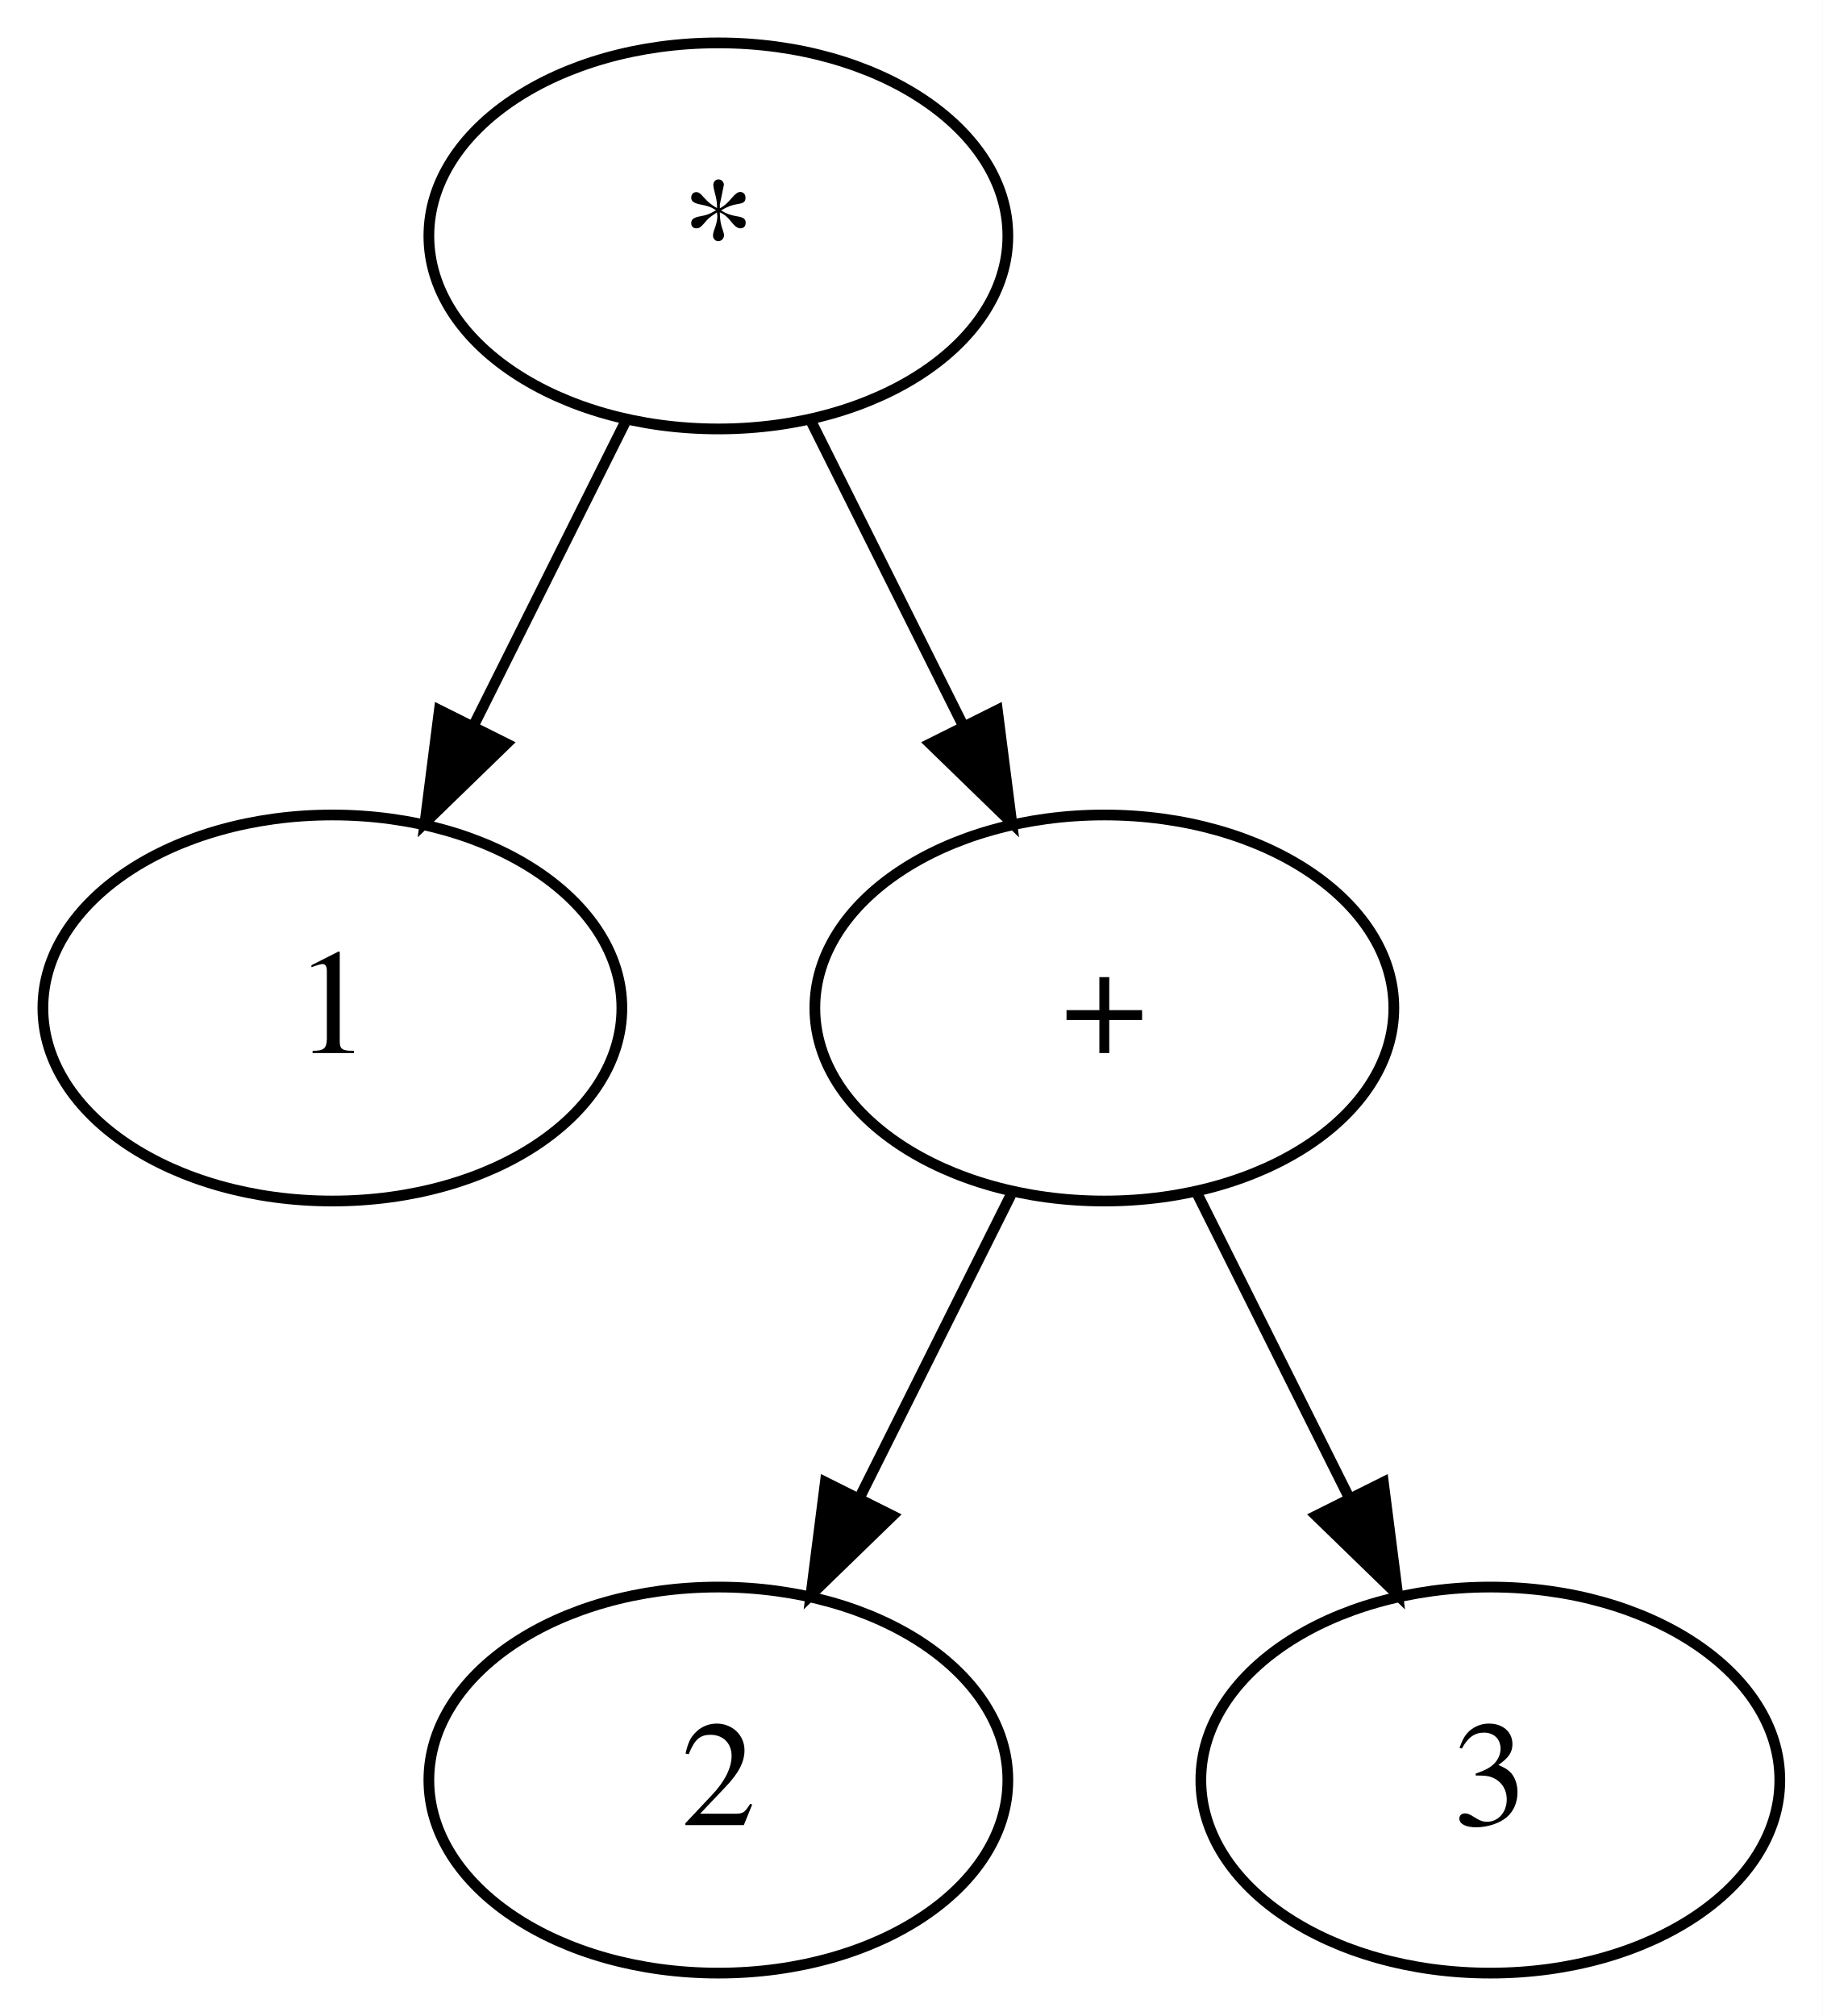
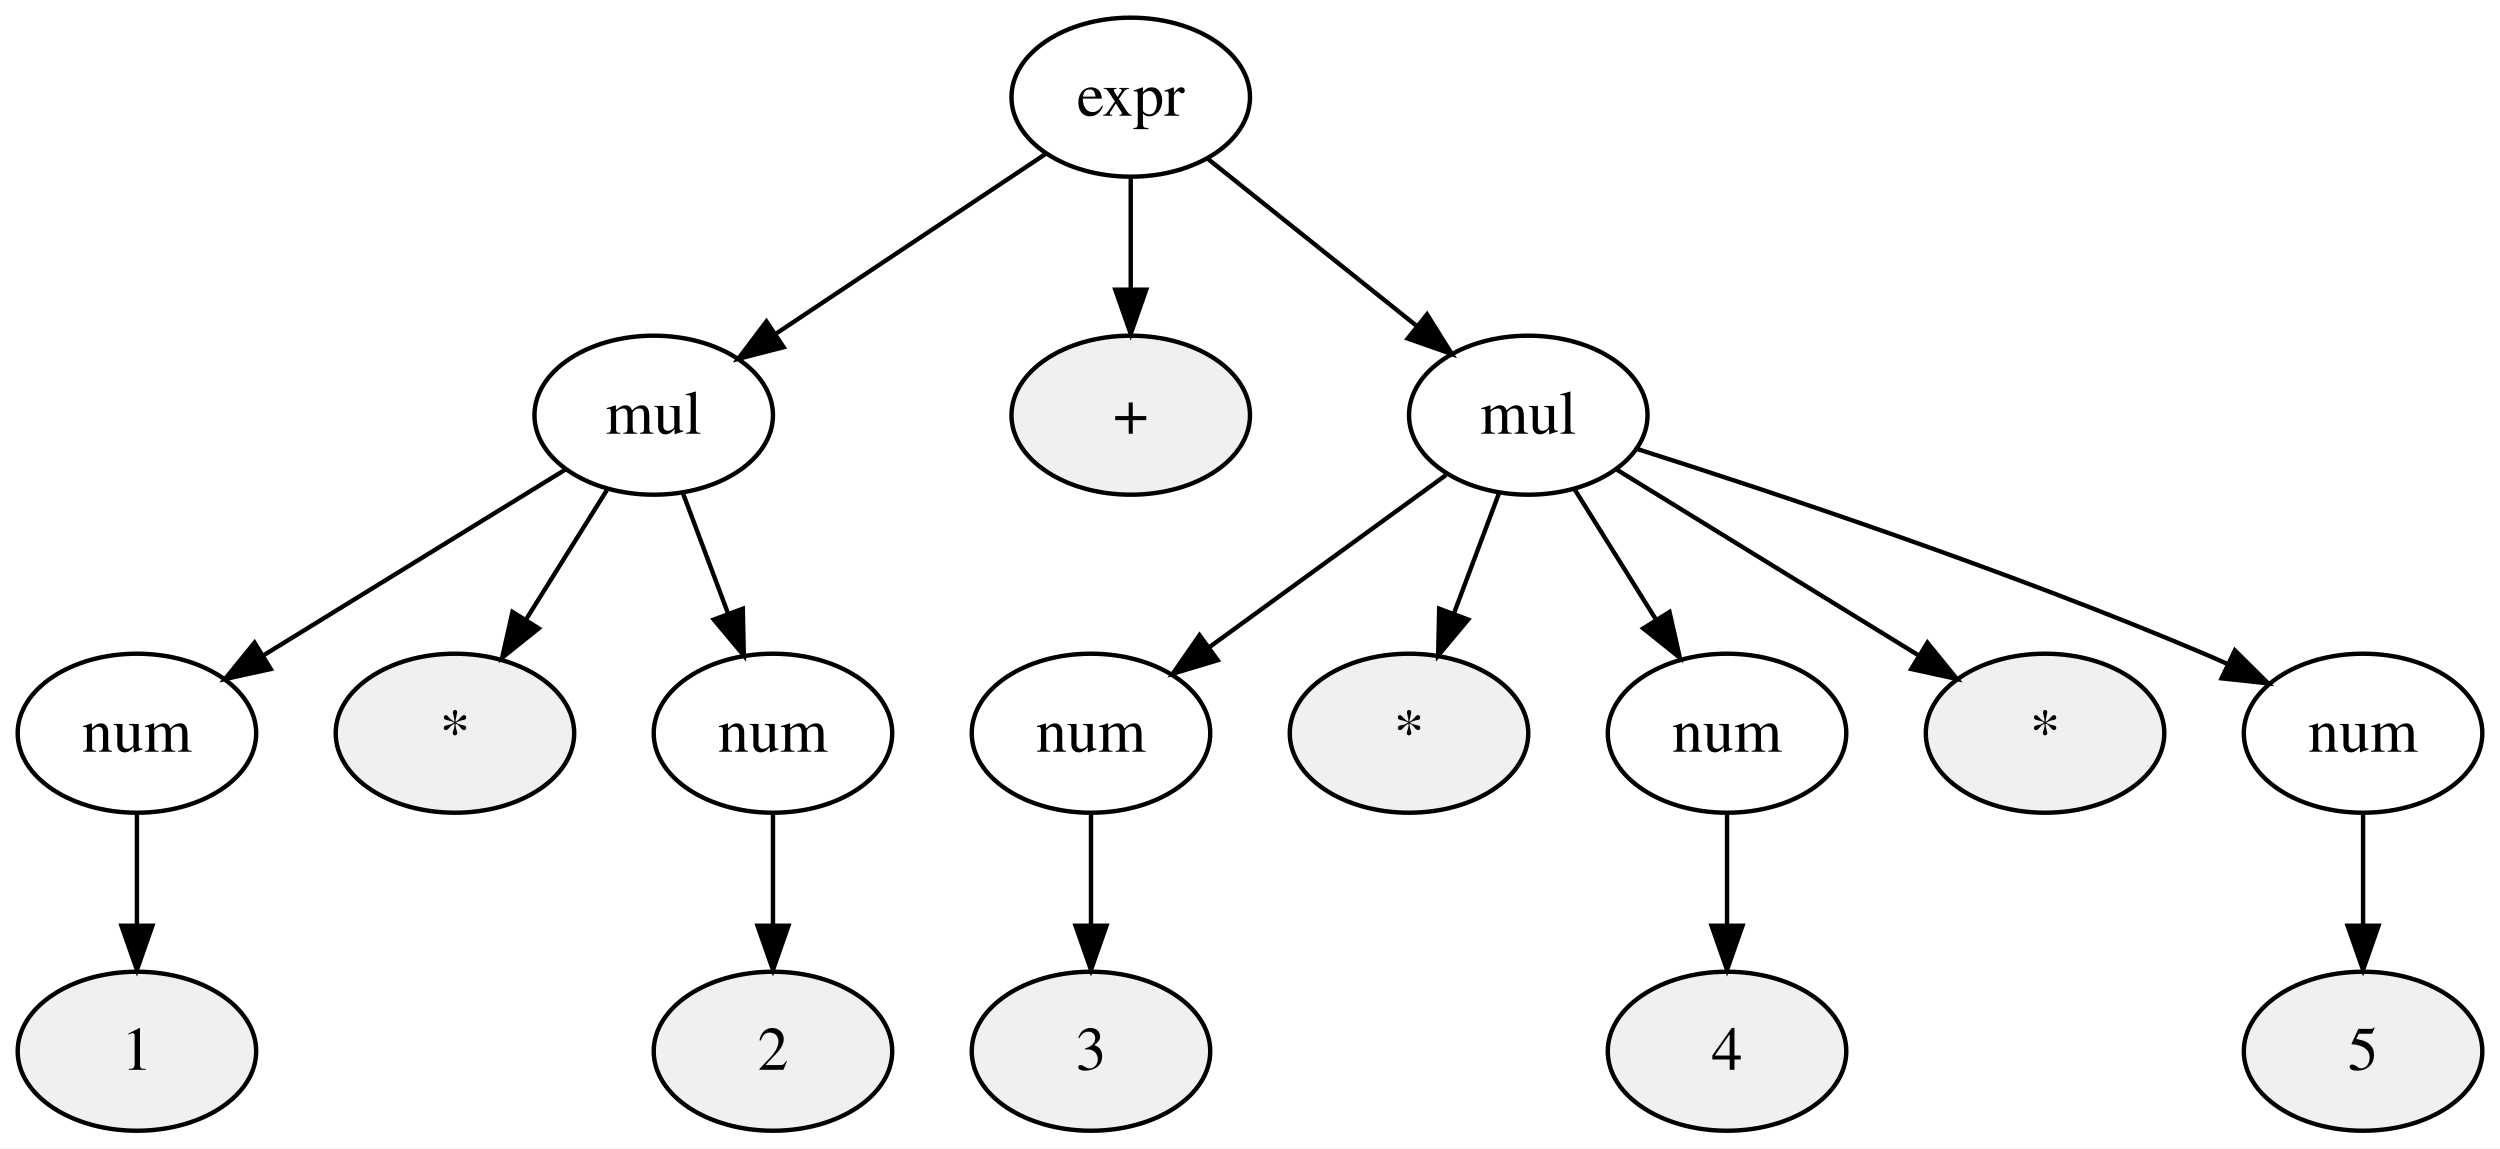
- <svg xmlns="http://www.w3.org/2000/svg" width="170pt" height="188pt" viewBox="0.00 0.00 170.00 188.00">
-   <g id="graph0" class="graph" transform="scale(1 1) rotate(0) translate(4 184)">
-     <polygon fill="#ffffff" stroke="transparent" points="-4,4 -4,-184 166,-184 166,4 -4,4" />
+ <svg xmlns="http://www.w3.org/2000/svg" width="566pt" height="260pt" viewBox="0.00 0.00 566.00 260.00">
+   <g id="graph0" class="graph" transform="scale(1 1) rotate(0) translate(4 256)">
+     <polygon fill="#ffffff" stroke="transparent" points="-4,4 -4,-256 562,-256 562,4 -4,4" />
    <g id="node1" class="node">
-       <ellipse fill="none" stroke="#000000" cx="63" cy="-162" rx="27" ry="18" />
-       <text text-anchor="middle" x="63" y="-157.8" font-family="Times,serif" font-size="14.00" fill="#000000">*</text>
+       <ellipse fill="none" stroke="#000000" cx="252" cy="-234" rx="27" ry="18" />
+       <text text-anchor="middle" x="252" y="-229.8" font-family="Times,serif" font-size="14.00" fill="#000000">expr</text>
    </g>
    <g id="node2" class="node">
-       <ellipse fill="none" stroke="#000000" cx="27" cy="-90" rx="27" ry="18" />
-       <text text-anchor="middle" x="27" y="-85.8" font-family="Times,serif" font-size="14.00" fill="#000000">1</text>
+       <ellipse fill="none" stroke="#000000" cx="144" cy="-162" rx="27" ry="18" />
+       <text text-anchor="middle" x="144" y="-157.8" font-family="Times,serif" font-size="14.00" fill="#000000">mul</text>
    </g>
    <g id="edge1" class="edge">
-       <path fill="none" stroke="#000000" d="M54.285,-144.571C50.04,-136.081 44.846,-125.693 40.134,-116.267" />
-       <polygon fill="#000000" stroke="#000000" points="43.237,-114.648 35.634,-107.269 36.976,-117.778 43.237,-114.648" />
+       <path fill="none" stroke="#000000" d="M232.692,-221.128C215.644,-209.763 190.598,-193.065 171.466,-180.31" />
+       <polygon fill="#000000" stroke="#000000" points="173.403,-177.396 163.141,-174.761 169.52,-183.22 173.403,-177.396" />
+     </g>
+     <g id="node8" class="node">
+       <ellipse fill="#f0f0f0" stroke="#000000" cx="252" cy="-162" rx="27" ry="18" />
+       <text text-anchor="middle" x="252" y="-157.8" font-family="Times,serif" font-size="14.00" fill="#000000">+</text>
+     </g>
+     <g id="edge7" class="edge">
+       <path fill="none" stroke="#000000" d="M252,-215.831C252,-208.131 252,-198.974 252,-190.417" />
+       <polygon fill="#000000" stroke="#000000" points="255.5,-190.413 252,-180.413 248.5,-190.413 255.5,-190.413" />
+     </g>
+     <g id="node9" class="node">
+       <ellipse fill="none" stroke="#000000" cx="342" cy="-162" rx="27" ry="18" />
+       <text text-anchor="middle" x="342" y="-157.8" font-family="Times,serif" font-size="14.00" fill="#000000">mul</text>
+     </g>
+     <g id="edge8" class="edge">
+       <path fill="none" stroke="#000000" d="M269.353,-220.118C282.8,-209.36 301.624,-194.301 316.741,-182.207" />
+       <polygon fill="#000000" stroke="#000000" points="319.078,-184.82 324.7,-175.84 314.705,-179.354 319.078,-184.82" />
    </g>
    <g id="node3" class="node">
-       <ellipse fill="none" stroke="#000000" cx="99" cy="-90" rx="27" ry="18" />
-       <text text-anchor="middle" x="99" y="-85.8" font-family="Times,serif" font-size="14.00" fill="#000000">+</text>
+       <ellipse fill="none" stroke="#000000" cx="27" cy="-90" rx="27" ry="18" />
+       <text text-anchor="middle" x="27" y="-85.8" font-family="Times,serif" font-size="14.00" fill="#000000">num</text>
    </g>
    <g id="edge2" class="edge">
-       <path fill="none" stroke="#000000" d="M71.715,-144.571C75.96,-136.081 81.154,-125.693 85.866,-116.267" />
-       <polygon fill="#000000" stroke="#000000" points="89.024,-117.778 90.366,-107.269 82.763,-114.648 89.024,-117.778" />
+       <path fill="none" stroke="#000000" d="M124.153,-149.786C105.327,-138.201 76.835,-120.668 55.568,-107.58" />
+       <polygon fill="#000000" stroke="#000000" points="57.296,-104.534 46.945,-102.274 53.627,-110.496 57.296,-104.534" />
+     </g>
+     <g id="node5" class="node">
+       <ellipse fill="#f0f0f0" stroke="#000000" cx="99" cy="-90" rx="27" ry="18" />
+       <text text-anchor="middle" x="99" y="-85.8" font-family="Times,serif" font-size="14.00" fill="#000000">*</text>
+     </g>
+     <g id="edge4" class="edge">
+       <path fill="none" stroke="#000000" d="M133.563,-145.301C128.077,-136.522 121.231,-125.57 115.084,-115.734" />
+       <polygon fill="#000000" stroke="#000000" points="117.961,-113.734 109.693,-107.109 112.025,-117.444 117.961,-113.734" />
+     </g>
+     <g id="node6" class="node">
+       <ellipse fill="none" stroke="#000000" cx="171" cy="-90" rx="27" ry="18" />
+       <text text-anchor="middle" x="171" y="-85.8" font-family="Times,serif" font-size="14.00" fill="#000000">num</text>
+     </g>
+     <g id="edge5" class="edge">
+       <path fill="none" stroke="#000000" d="M150.674,-144.202C153.748,-136.006 157.462,-126.102 160.869,-117.014" />
+       <polygon fill="#000000" stroke="#000000" points="164.168,-118.185 164.403,-107.593 157.614,-115.727 164.168,-118.185" />
    </g>
    <g id="node4" class="node">
-       <ellipse fill="none" stroke="#000000" cx="63" cy="-18" rx="27" ry="18" />
-       <text text-anchor="middle" x="63" y="-13.8" font-family="Times,serif" font-size="14.00" fill="#000000">2</text>
+       <ellipse fill="#f0f0f0" stroke="#000000" cx="27" cy="-18" rx="27" ry="18" />
+       <text text-anchor="middle" x="27" y="-13.8" font-family="Times,serif" font-size="14.00" fill="#000000">1</text>
    </g>
    <g id="edge3" class="edge">
-       <path fill="none" stroke="#000000" d="M90.285,-72.571C86.04,-64.081 80.846,-53.693 76.134,-44.267" />
-       <polygon fill="#000000" stroke="#000000" points="79.237,-42.648 71.634,-35.269 72.976,-45.778 79.237,-42.648" />
+       <path fill="none" stroke="#000000" d="M27,-71.831C27,-64.131 27,-54.974 27,-46.417" />
+       <polygon fill="#000000" stroke="#000000" points="30.5,-46.413 27,-36.413 23.5,-46.413 30.5,-46.413" />
    </g>
-     <g id="node5" class="node">
-       <ellipse fill="none" stroke="#000000" cx="135" cy="-18" rx="27" ry="18" />
-       <text text-anchor="middle" x="135" y="-13.8" font-family="Times,serif" font-size="14.00" fill="#000000">3</text>
+     <g id="node7" class="node">
+       <ellipse fill="#f0f0f0" stroke="#000000" cx="171" cy="-18" rx="27" ry="18" />
+       <text text-anchor="middle" x="171" y="-13.8" font-family="Times,serif" font-size="14.00" fill="#000000">2</text>
    </g>
-     <g id="edge4" class="edge">
-       <path fill="none" stroke="#000000" d="M107.715,-72.571C111.96,-64.081 117.154,-53.693 121.866,-44.267" />
-       <polygon fill="#000000" stroke="#000000" points="125.024,-45.778 126.366,-35.269 118.763,-42.648 125.024,-45.778" />
+     <g id="edge6" class="edge">
+       <path fill="none" stroke="#000000" d="M171,-71.831C171,-64.131 171,-54.974 171,-46.417" />
+       <polygon fill="#000000" stroke="#000000" points="174.5,-46.413 171,-36.413 167.5,-46.413 174.5,-46.413" />
+     </g>
+     <g id="node10" class="node">
+       <ellipse fill="none" stroke="#000000" cx="243" cy="-90" rx="27" ry="18" />
+       <text text-anchor="middle" x="243" y="-85.8" font-family="Times,serif" font-size="14.00" fill="#000000">num</text>
+     </g>
+     <g id="edge9" class="edge">
+       <path fill="none" stroke="#000000" d="M323.379,-148.457C308.307,-137.496 286.875,-121.909 269.931,-109.586" />
+       <polygon fill="#000000" stroke="#000000" points="271.684,-106.533 261.538,-103.482 267.566,-112.194 271.684,-106.533" />
+     </g>
+     <g id="node12" class="node">
+       <ellipse fill="#f0f0f0" stroke="#000000" cx="315" cy="-90" rx="27" ry="18" />
+       <text text-anchor="middle" x="315" y="-85.8" font-family="Times,serif" font-size="14.00" fill="#000000">*</text>
+     </g>
+     <g id="edge11" class="edge">
+       <path fill="none" stroke="#000000" d="M335.326,-144.202C332.252,-136.006 328.538,-126.102 325.13,-117.014" />
+       <polygon fill="#000000" stroke="#000000" points="328.386,-115.727 321.597,-107.593 321.832,-118.185 328.386,-115.727" />
+     </g>
+     <g id="node13" class="node">
+       <ellipse fill="none" stroke="#000000" cx="387" cy="-90" rx="27" ry="18" />
+       <text text-anchor="middle" x="387" y="-85.8" font-family="Times,serif" font-size="14.00" fill="#000000">num</text>
+     </g>
+     <g id="edge12" class="edge">
+       <path fill="none" stroke="#000000" d="M352.437,-145.301C357.923,-136.522 364.769,-125.57 370.916,-115.734" />
+       <polygon fill="#000000" stroke="#000000" points="373.975,-117.444 376.307,-107.109 368.039,-113.734 373.975,-117.444" />
+     </g>
+     <g id="node15" class="node">
+       <ellipse fill="#f0f0f0" stroke="#000000" cx="459" cy="-90" rx="27" ry="18" />
+       <text text-anchor="middle" x="459" y="-85.8" font-family="Times,serif" font-size="14.00" fill="#000000">*</text>
+     </g>
+     <g id="edge14" class="edge">
+       <path fill="none" stroke="#000000" d="M361.848,-149.786C380.673,-138.201 409.165,-120.668 430.432,-107.58" />
+       <polygon fill="#000000" stroke="#000000" points="432.373,-110.496 439.055,-102.274 428.704,-104.534 432.373,-110.496" />
+     </g>
+     <g id="node16" class="node">
+       <ellipse fill="none" stroke="#000000" cx="531" cy="-90" rx="27" ry="18" />
+       <text text-anchor="middle" x="531" y="-85.8" font-family="Times,serif" font-size="14.00" fill="#000000">num</text>
+     </g>
+     <g id="edge15" class="edge">
+       <path fill="none" stroke="#000000" d="M366.737,-154.319C397.291,-144.593 450.662,-126.823 495,-108 496.785,-107.242 498.606,-106.437 500.434,-105.604" />
+       <polygon fill="#000000" stroke="#000000" points="501.974,-108.748 509.502,-101.293 498.968,-102.426 501.974,-108.748" />
+     </g>
+     <g id="node11" class="node">
+       <ellipse fill="#f0f0f0" stroke="#000000" cx="243" cy="-18" rx="27" ry="18" />
+       <text text-anchor="middle" x="243" y="-13.8" font-family="Times,serif" font-size="14.00" fill="#000000">3</text>
+     </g>
+     <g id="edge10" class="edge">
+       <path fill="none" stroke="#000000" d="M243,-71.831C243,-64.131 243,-54.974 243,-46.417" />
+       <polygon fill="#000000" stroke="#000000" points="246.5,-46.413 243,-36.413 239.5,-46.413 246.5,-46.413" />
+     </g>
+     <g id="node14" class="node">
+       <ellipse fill="#f0f0f0" stroke="#000000" cx="387" cy="-18" rx="27" ry="18" />
+       <text text-anchor="middle" x="387" y="-13.8" font-family="Times,serif" font-size="14.00" fill="#000000">4</text>
+     </g>
+     <g id="edge13" class="edge">
+       <path fill="none" stroke="#000000" d="M387,-71.831C387,-64.131 387,-54.974 387,-46.417" />
+       <polygon fill="#000000" stroke="#000000" points="390.5,-46.413 387,-36.413 383.5,-46.413 390.5,-46.413" />
+     </g>
+     <g id="node17" class="node">
+       <ellipse fill="#f0f0f0" stroke="#000000" cx="531" cy="-18" rx="27" ry="18" />
+       <text text-anchor="middle" x="531" y="-13.8" font-family="Times,serif" font-size="14.00" fill="#000000">5</text>
+     </g>
+     <g id="edge16" class="edge">
+       <path fill="none" stroke="#000000" d="M531,-71.831C531,-64.131 531,-54.974 531,-46.417" />
+       <polygon fill="#000000" stroke="#000000" points="534.5,-46.413 531,-36.413 527.5,-46.413 534.5,-46.413" />
    </g>
  </g>
</svg>
